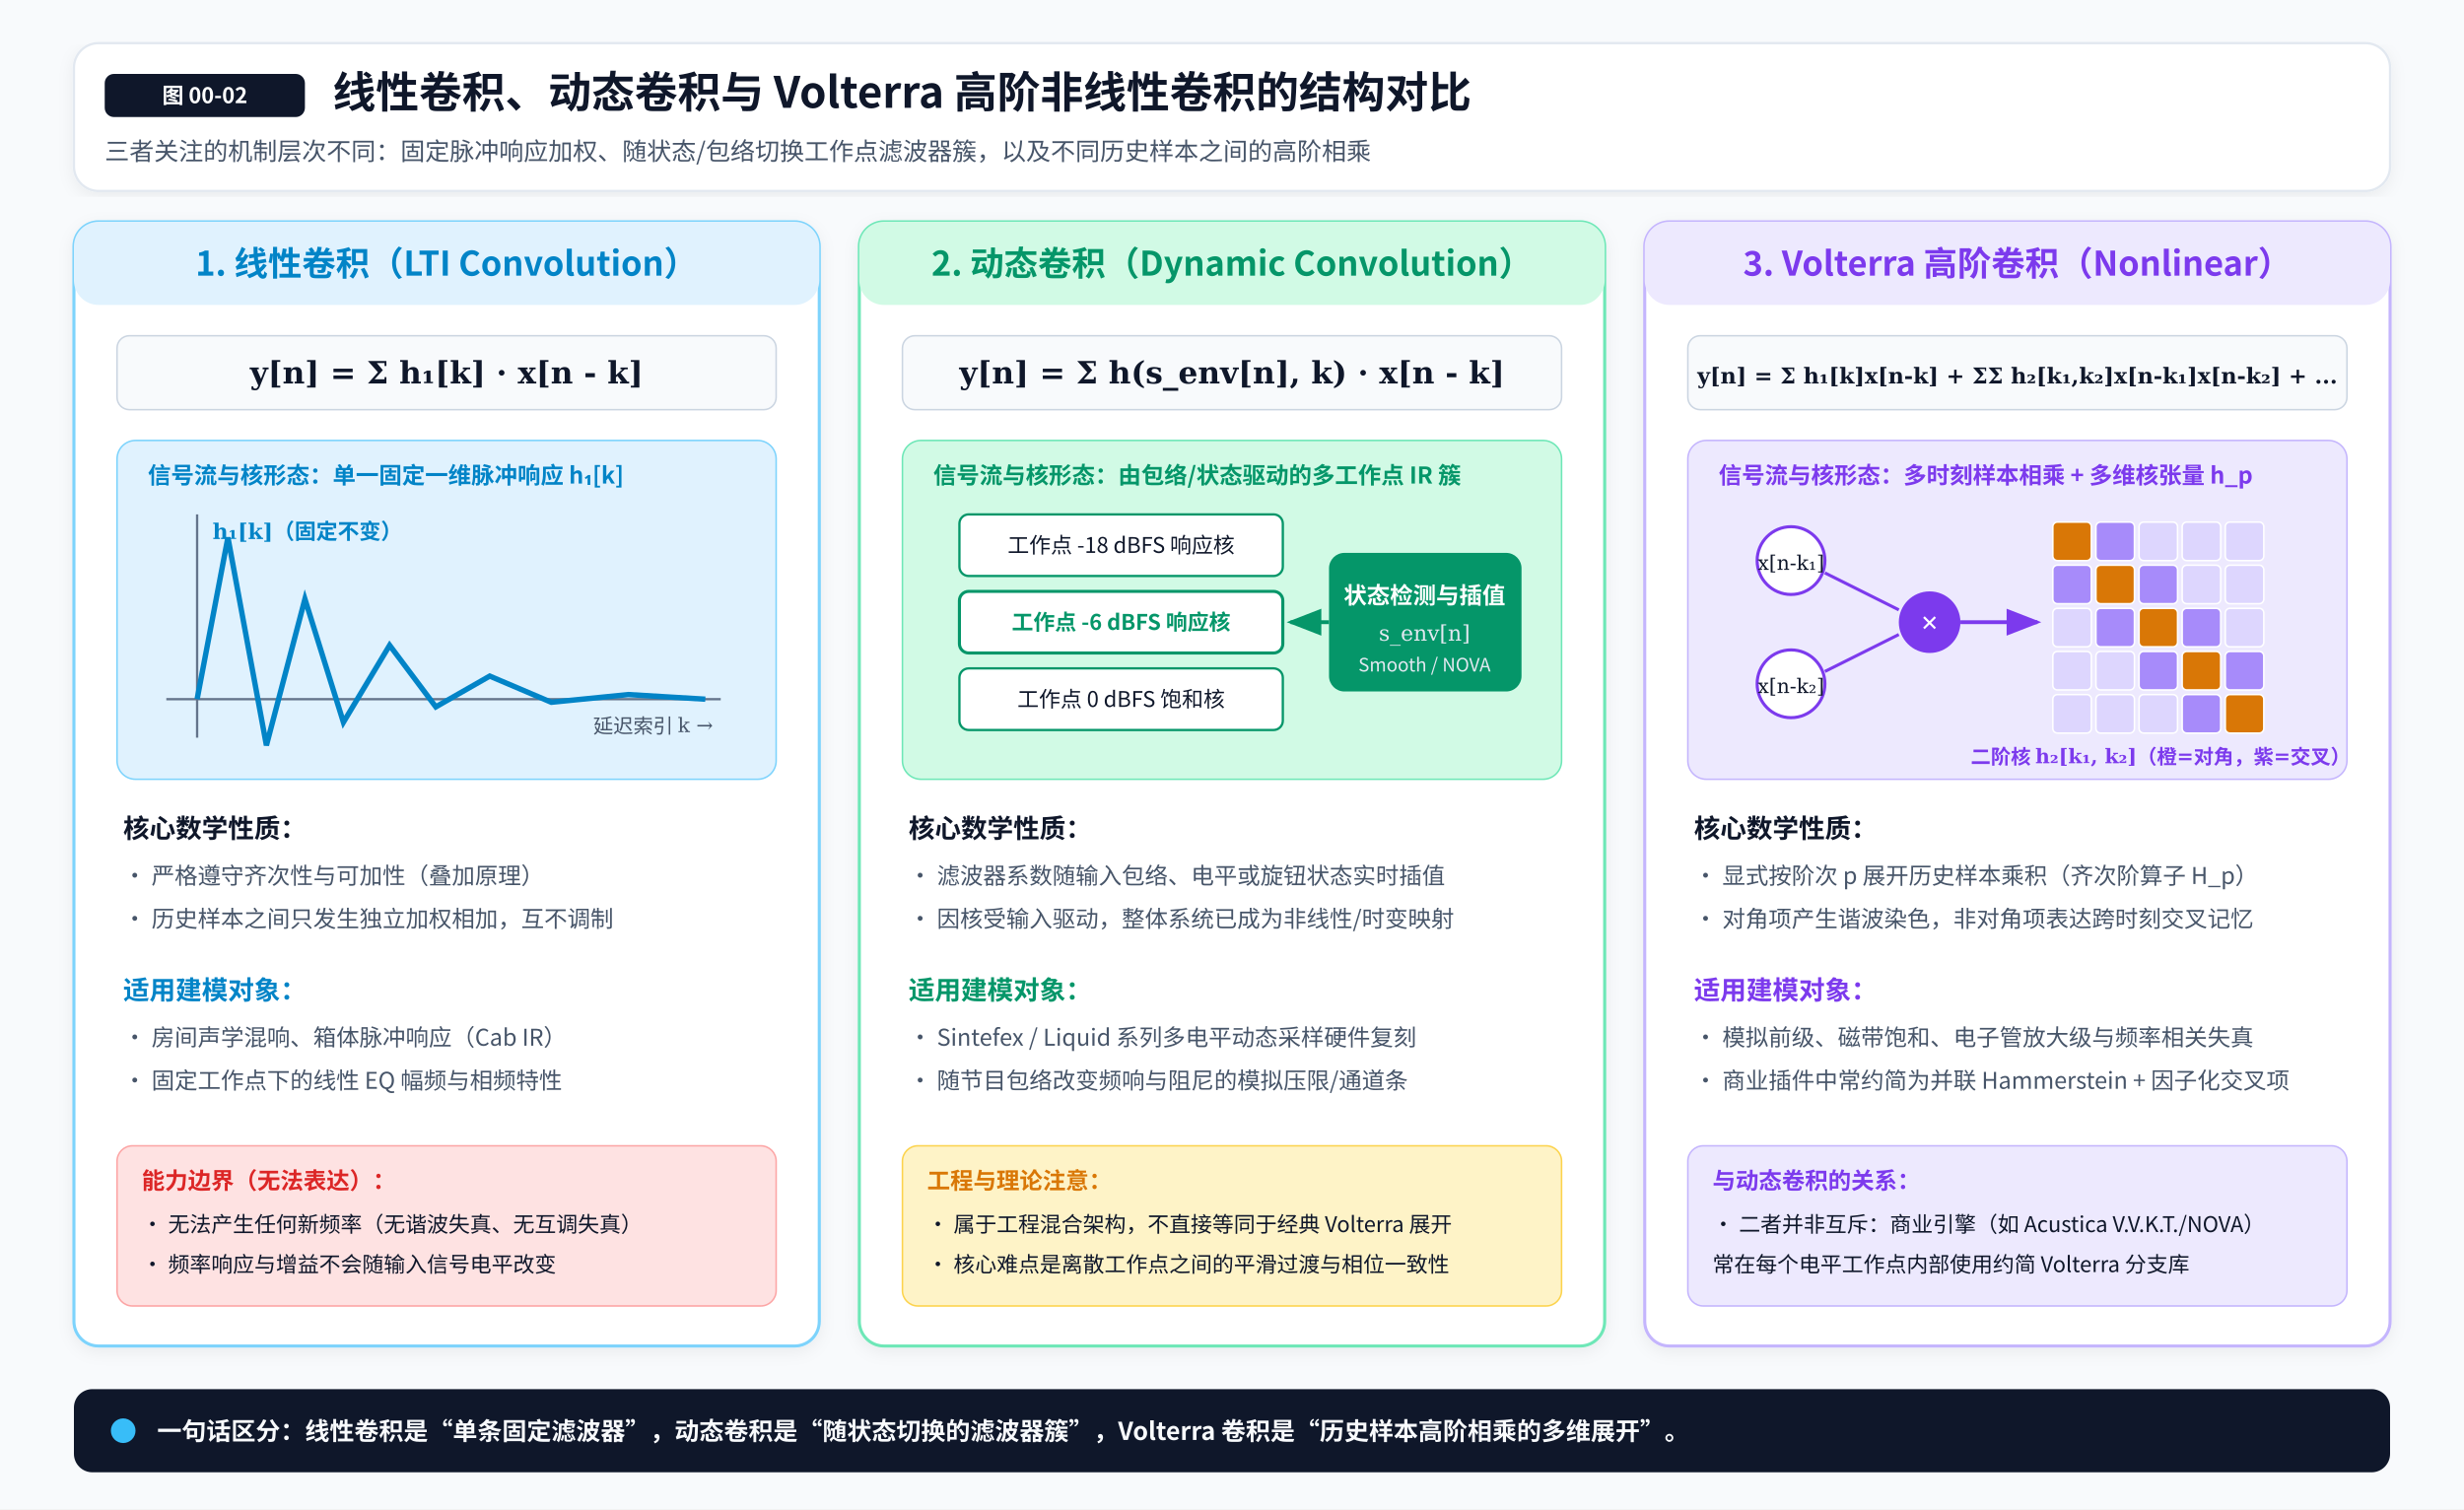
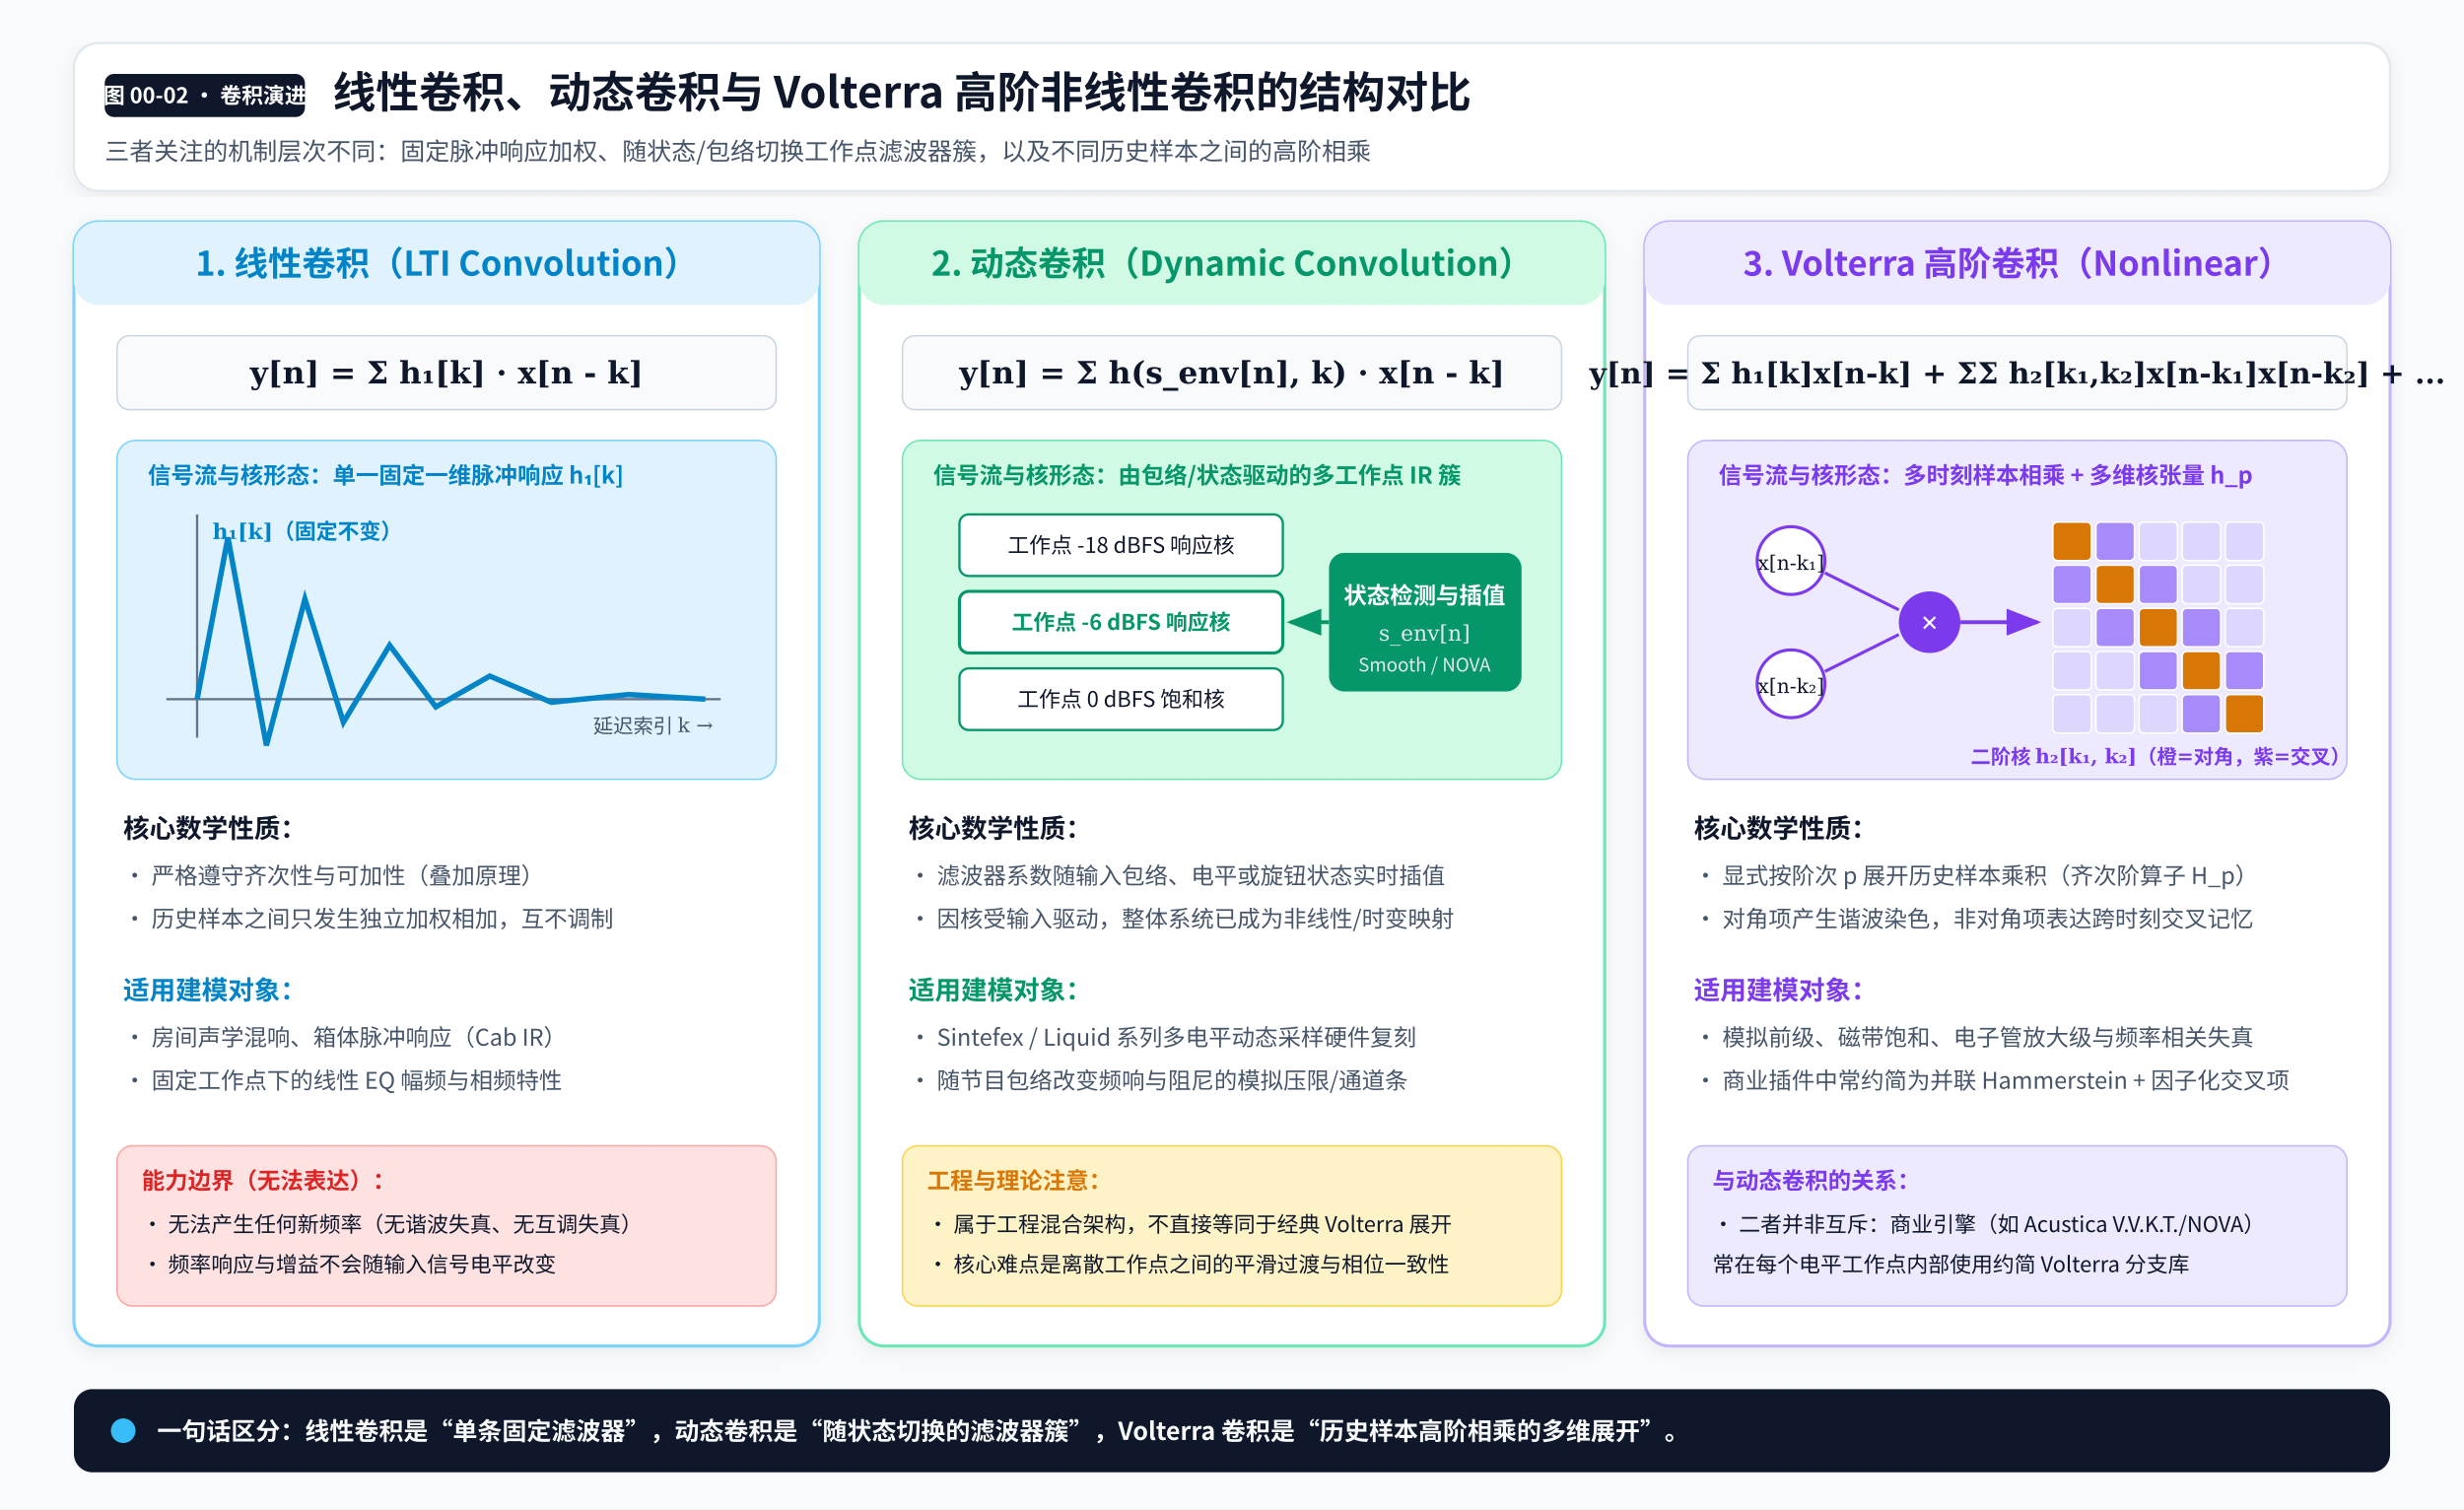
<svg xmlns="http://www.w3.org/2000/svg" width="1600" height="980" viewBox="0 0 1600 980">
  <defs>
    <filter id="shadow" x="-2%" y="-2%" width="104%" height="106%">
      <feGaussianBlur in="SourceAlpha" stdDeviation="5" result="vBlur" />
      <feOffset in="vBlur" dx="0" dy="3" result="vOffset" />
-       <feFlood flood-color="#0F172A" flood-opacity="0.06" result="vColor" />
-       <feComposite in="vColor" in2="vOffset" operator="in" result="vShadow" />
+       <feComponentTransfer>
+         <feFuncA type="linear" slope="0.06" />
+       </feComponentTransfer>
      <feMerge>
-         <feMergeNode in="vShadow" />
+         <feMergeNode />
        <feMergeNode in="SourceGraphic" />
      </feMerge>
    </filter>
    <marker id="arr-dark" markerWidth="10" markerHeight="10" refX="8" refY="3.5" orient="auto">
      <path d="M0,0 L0,7 L9,3.5 z" fill="#334155" />
    </marker>
    <marker id="arr-lin" markerWidth="10" markerHeight="10" refX="8" refY="3.5" orient="auto">
      <path d="M0,0 L0,7 L9,3.5 z" fill="#0284C7" />
    </marker>
    <marker id="arr-diag" markerWidth="10" markerHeight="10" refX="8" refY="3.5" orient="auto">
      <path d="M0,0 L0,7 L9,3.5 z" fill="#D97706" />
    </marker>
    <marker id="arr-cross" markerWidth="10" markerHeight="10" refX="8" refY="3.5" orient="auto">
      <path d="M0,0 L0,7 L9,3.5 z" fill="#7C3AED" />
    </marker>
    <marker id="arr-state" markerWidth="10" markerHeight="10" refX="8" refY="3.5" orient="auto">
      <path d="M0,0 L0,7 L9,3.5 z" fill="#059669" />
    </marker>
    <marker id="arr-warn" markerWidth="10" markerHeight="10" refX="8" refY="3.5" orient="auto">
      <path d="M0,0 L0,7 L9,3.5 z" fill="#DC2626" />
    </marker>
  </defs>
  <rect width="1600" height="980" fill="#F8FAFC" />
  <rect x="48" y="28" width="1504" height="96" rx="16" fill="#FFFFFF" stroke="#E2E8F0" stroke-width="1.5" filter="url(#shadow)" />
  <rect x="68" y="48" width="130" height="28" rx="6" fill="#0F172A" />
-   <text x="133" y="67" text-anchor="middle" font-size="14" font-weight="bold" font-family="Noto Sans CJK SC, Noto Sans SC, Microsoft YaHei, PingFang SC, sans-serif" fill="#FFFFFF">图 00-02</text>
+   <text x="133" y="67" text-anchor="middle" font-size="14" font-weight="bold" font-family="Noto Sans CJK SC, Noto Sans SC, Microsoft YaHei, PingFang SC, sans-serif" fill="#FFFFFF">图 00-02 · 卷积演进</text>
  <text x="216" y="70" font-size="28" font-weight="bold" font-family="Noto Sans CJK SC, Noto Sans SC, Microsoft YaHei, PingFang SC, sans-serif" fill="#0F172A">线性卷积、动态卷积与 Volterra 高阶非线性卷积的结构对比</text>
  <text x="68" y="104" font-size="16" font-family="Noto Sans CJK SC, Noto Sans SC, Microsoft YaHei, PingFang SC, sans-serif" fill="#475569">三者关注的机制层次不同：固定脉冲响应加权、随状态/包络切换工作点滤波器簇，以及不同历史样本之间的高阶相乘</text>
  <g transform="translate(48, 144)">
    <rect x="0" y="0" width="484" height="730" rx="16" fill="#FFFFFF" stroke="#7DD3FC" stroke-width="2" filter="url(#shadow)" />
    <rect x="0" y="0" width="484" height="54" rx="16" fill="#E0F2FE" />
    <text x="242" y="35" text-anchor="middle" font-size="22" font-weight="bold" font-family="Noto Sans CJK SC, Noto Sans SC, Microsoft YaHei, PingFang SC, sans-serif" fill="#0284C7">1. 线性卷积（LTI Convolution）</text>
    <rect x="28" y="74" width="428" height="48" rx="8" fill="#F8FAFC" stroke="#CBD5E1" />
    <text x="242" y="105" text-anchor="middle" font-size="20" font-weight="bold" font-family="DejaVu Serif, Georgia, Times New Roman, serif" fill="#0F172A">y[n] = Σ h₁[k] · x[n - k]</text>
    <rect x="28" y="142" width="428" height="220" rx="12" fill="#E0F2FE" stroke="#7DD3FC" />
    <text x="48" y="170" font-size="15" font-weight="bold" font-family="Noto Sans CJK SC, Noto Sans SC, Microsoft YaHei, PingFang SC, sans-serif" fill="#0284C7">信号流与核形态：单一固定一维脉冲响应 h₁[k]</text>
    <line x1="60" y1="310" x2="420" y2="310" stroke="#64748B" stroke-width="1.5" />
    <line x1="80" y1="190" x2="80" y2="335" stroke="#64748B" stroke-width="1.5" />
    <path d="M 80 310 L 100 205 L 125 340 L 150 245 L 175 325 L 205 275 L 235 315 L 270 295 L 310 312 L 360 307 L 410 310" fill="none" stroke="#0284C7" stroke-width="3.5" />
    <text x="415" y="332" text-anchor="end" font-size="13" font-family="DejaVu Serif, Georgia, Times New Roman, serif" fill="#475569">延迟索引 k →</text>
    <text x="90" y="206" font-size="14" font-weight="bold" font-family="DejaVu Serif, Georgia, Times New Roman, serif" fill="#0284C7">h₁[k]（固定不变）</text>
    <text x="32" y="400" font-size="17" font-weight="bold" font-family="Noto Sans CJK SC, Noto Sans SC, Microsoft YaHei, PingFang SC, sans-serif" fill="#0F172A">核心数学性质：</text>
    <text x="32" y="430" font-size="15" font-family="Noto Sans CJK SC, Noto Sans SC, Microsoft YaHei, PingFang SC, sans-serif" fill="#475569">• 严格遵守齐次性与可加性（叠加原理）</text>
    <text x="32" y="458" font-size="15" font-family="Noto Sans CJK SC, Noto Sans SC, Microsoft YaHei, PingFang SC, sans-serif" fill="#475569">• 历史样本之间只发生独立加权相加，互不调制</text>
    <text x="32" y="505" font-size="17" font-weight="bold" font-family="Noto Sans CJK SC, Noto Sans SC, Microsoft YaHei, PingFang SC, sans-serif" fill="#0284C7">适用建模对象：</text>
    <text x="32" y="535" font-size="15" font-family="Noto Sans CJK SC, Noto Sans SC, Microsoft YaHei, PingFang SC, sans-serif" fill="#475569">• 房间声学混响、箱体脉冲响应（Cab IR）</text>
    <text x="32" y="563" font-size="15" font-family="Noto Sans CJK SC, Noto Sans SC, Microsoft YaHei, PingFang SC, sans-serif" fill="#475569">• 固定工作点下的线性 EQ 幅频与相频特性</text>
    <rect x="28" y="600" width="428" height="104" rx="10" fill="#FEE2E2" stroke="#FCA5A5" />
    <text x="44" y="628" font-size="15" font-weight="bold" font-family="Noto Sans CJK SC, Noto Sans SC, Microsoft YaHei, PingFang SC, sans-serif" fill="#DC2626">能力边界（无法表达）：</text>
    <text x="44" y="656" font-size="14" font-family="Noto Sans CJK SC, Noto Sans SC, Microsoft YaHei, PingFang SC, sans-serif" fill="#0F172A">• 无法产生任何新频率（无谐波失真、无互调失真）</text>
    <text x="44" y="682" font-size="14" font-family="Noto Sans CJK SC, Noto Sans SC, Microsoft YaHei, PingFang SC, sans-serif" fill="#0F172A">• 频率响应与增益不会随输入信号电平改变</text>
  </g>
  <g transform="translate(558, 144)">
    <rect x="0" y="0" width="484" height="730" rx="16" fill="#FFFFFF" stroke="#6EE7B7" stroke-width="2" filter="url(#shadow)" />
    <rect x="0" y="0" width="484" height="54" rx="16" fill="#D1FAE5" />
    <text x="242" y="35" text-anchor="middle" font-size="22" font-weight="bold" font-family="Noto Sans CJK SC, Noto Sans SC, Microsoft YaHei, PingFang SC, sans-serif" fill="#059669">2. 动态卷积（Dynamic Convolution）</text>
    <rect x="28" y="74" width="428" height="48" rx="8" fill="#F8FAFC" stroke="#CBD5E1" />
    <text x="242" y="105" text-anchor="middle" font-size="20" font-weight="bold" font-family="DejaVu Serif, Georgia, Times New Roman, serif" fill="#0F172A">y[n] = Σ h(s_env[n], k) · x[n - k]</text>
    <rect x="28" y="142" width="428" height="220" rx="12" fill="#D1FAE5" stroke="#6EE7B7" />
    <text x="48" y="170" font-size="15" font-weight="bold" font-family="Noto Sans CJK SC, Noto Sans SC, Microsoft YaHei, PingFang SC, sans-serif" fill="#059669">信号流与核形态：由包络/状态驱动的多工作点 IR 簇</text>
    <rect x="65" y="190" width="210" height="40" rx="6" fill="#FFFFFF" stroke="#059669" stroke-width="1.5" />
    <text x="170" y="215" text-anchor="middle" font-size="14" font-family="Noto Sans CJK SC, Noto Sans SC, Microsoft YaHei, PingFang SC, sans-serif" fill="#0F172A">工作点 -18 dBFS 响应核</text>
    <rect x="65" y="240" width="210" height="40" rx="6" fill="#FFFFFF" stroke="#059669" stroke-width="2" />
    <text x="170" y="265" text-anchor="middle" font-size="14" font-weight="bold" font-family="Noto Sans CJK SC, Noto Sans SC, Microsoft YaHei, PingFang SC, sans-serif" fill="#059669">工作点 -6 dBFS 响应核</text>
    <rect x="65" y="290" width="210" height="40" rx="6" fill="#FFFFFF" stroke="#059669" stroke-width="1.5" />
    <text x="170" y="315" text-anchor="middle" font-size="14" font-family="Noto Sans CJK SC, Noto Sans SC, Microsoft YaHei, PingFang SC, sans-serif" fill="#0F172A">工作点 0 dBFS 饱和核</text>
    <rect x="305" y="215" width="125" height="90" rx="10" fill="#059669" />
    <text x="367" y="248" text-anchor="middle" font-size="15" font-weight="bold" font-family="Noto Sans CJK SC, Noto Sans SC, Microsoft YaHei, PingFang SC, sans-serif" fill="#FFF">状态检测与插值</text>
    <text x="367" y="272" text-anchor="middle" font-size="14" font-family="DejaVu Serif, Georgia, Times New Roman, serif" fill="#E2E8F0">s_env[n]</text>
    <text x="367" y="292" text-anchor="middle" font-size="12" font-family="Noto Sans CJK SC, Noto Sans SC, Microsoft YaHei, PingFang SC, sans-serif" fill="#E2E8F0">Smooth / NOVA</text>
    <line x1="305" y1="260" x2="280" y2="260" stroke="#059669" stroke-width="2.5" marker-end="url(#arr-state)" />
    <text x="32" y="400" font-size="17" font-weight="bold" font-family="Noto Sans CJK SC, Noto Sans SC, Microsoft YaHei, PingFang SC, sans-serif" fill="#0F172A">核心数学性质：</text>
    <text x="32" y="430" font-size="15" font-family="Noto Sans CJK SC, Noto Sans SC, Microsoft YaHei, PingFang SC, sans-serif" fill="#475569">• 滤波器系数随输入包络、电平或旋钮状态实时插值</text>
    <text x="32" y="458" font-size="15" font-family="Noto Sans CJK SC, Noto Sans SC, Microsoft YaHei, PingFang SC, sans-serif" fill="#475569">• 因核受输入驱动，整体系统已成为非线性/时变映射</text>
    <text x="32" y="505" font-size="17" font-weight="bold" font-family="Noto Sans CJK SC, Noto Sans SC, Microsoft YaHei, PingFang SC, sans-serif" fill="#059669">适用建模对象：</text>
    <text x="32" y="535" font-size="15" font-family="Noto Sans CJK SC, Noto Sans SC, Microsoft YaHei, PingFang SC, sans-serif" fill="#475569">• Sintefex / Liquid 系列多电平动态采样硬件复刻</text>
    <text x="32" y="563" font-size="15" font-family="Noto Sans CJK SC, Noto Sans SC, Microsoft YaHei, PingFang SC, sans-serif" fill="#475569">• 随节目包络改变频响与阻尼的模拟压限/通道条</text>
    <rect x="28" y="600" width="428" height="104" rx="10" fill="#FEF3C7" stroke="#FCD34D" />
    <text x="44" y="628" font-size="15" font-weight="bold" font-family="Noto Sans CJK SC, Noto Sans SC, Microsoft YaHei, PingFang SC, sans-serif" fill="#D97706">工程与理论注意：</text>
    <text x="44" y="656" font-size="14" font-family="Noto Sans CJK SC, Noto Sans SC, Microsoft YaHei, PingFang SC, sans-serif" fill="#0F172A">• 属于工程混合架构，不直接等同于经典 Volterra 展开</text>
    <text x="44" y="682" font-size="14" font-family="Noto Sans CJK SC, Noto Sans SC, Microsoft YaHei, PingFang SC, sans-serif" fill="#0F172A">• 核心难点是离散工作点之间的平滑过渡与相位一致性</text>
  </g>
  <g transform="translate(1068, 144)">
    <rect x="0" y="0" width="484" height="730" rx="16" fill="#FFFFFF" stroke="#C4B5FD" stroke-width="2" filter="url(#shadow)" />
    <rect x="0" y="0" width="484" height="54" rx="16" fill="#EDE9FE" />
    <text x="242" y="35" text-anchor="middle" font-size="22" font-weight="bold" font-family="Noto Sans CJK SC, Noto Sans SC, Microsoft YaHei, PingFang SC, sans-serif" fill="#7C3AED">3. Volterra 高阶卷积（Nonlinear）</text>
    <rect x="28" y="74" width="428" height="48" rx="8" fill="#F8FAFC" stroke="#CBD5E1" />
-     <text x="242" y="105" text-anchor="middle" font-size="14.21" font-weight="bold" font-family="DejaVu Serif, Georgia, Times New Roman, serif" fill="#0F172A">y[n] = Σ h₁[k]x[n-k] + ΣΣ h₂[k₁,k₂]x[n-k₁]x[n-k₂] + ...</text>
+     <text x="242" y="105" text-anchor="middle" font-size="19" font-weight="bold" font-family="DejaVu Serif, Georgia, Times New Roman, serif" fill="#0F172A">y[n] = Σ h₁[k]x[n-k] + ΣΣ h₂[k₁,k₂]x[n-k₁]x[n-k₂] + ...</text>
    <rect x="28" y="142" width="428" height="220" rx="12" fill="#EDE9FE" stroke="#C4B5FD" />
    <text x="48" y="170" font-size="15" font-weight="bold" font-family="Noto Sans CJK SC, Noto Sans SC, Microsoft YaHei, PingFang SC, sans-serif" fill="#7C3AED">信号流与核形态：多时刻样本相乘 + 多维核张量 h_p</text>
    <circle cx="95" cy="220" r="22" fill="#FFFFFF" stroke="#7C3AED" stroke-width="2" />
    <text x="95" y="226" text-anchor="middle" font-size="13" font-family="DejaVu Serif, Georgia, Times New Roman, serif" fill="#0F172A">x[n-k₁]</text>
    <circle cx="95" cy="300" r="22" fill="#FFFFFF" stroke="#7C3AED" stroke-width="2" />
    <text x="95" y="306" text-anchor="middle" font-size="13" font-family="DejaVu Serif, Georgia, Times New Roman, serif" fill="#0F172A">x[n-k₂]</text>
    <circle cx="185" cy="260" r="20" fill="#7C3AED" />
    <text x="185" y="267" text-anchor="middle" font-size="20" font-weight="bold" fill="#FFF">×</text>
    <line x1="117" y1="228" x2="165" y2="252" stroke="#7C3AED" stroke-width="2" />
    <line x1="117" y1="292" x2="165" y2="268" stroke="#7C3AED" stroke-width="2" />
    <line x1="205" y1="260" x2="255" y2="260" stroke="#7C3AED" stroke-width="2.5" marker-end="url(#arr-cross)" />
    <rect x="265" y="195" width="25" height="25" rx="3" fill="#D97706" stroke="#FFF" />
    <rect x="293" y="195" width="25" height="25" rx="3" fill="#A78BFA" stroke="#FFF" />
    <rect x="321" y="195" width="25" height="25" rx="3" fill="#DDD6FE" stroke="#FFF" />
    <rect x="349" y="195" width="25" height="25" rx="3" fill="#DDD6FE" stroke="#FFF" />
    <rect x="377" y="195" width="25" height="25" rx="3" fill="#DDD6FE" stroke="#FFF" />
    <rect x="265" y="223" width="25" height="25" rx="3" fill="#A78BFA" stroke="#FFF" />
    <rect x="293" y="223" width="25" height="25" rx="3" fill="#D97706" stroke="#FFF" />
    <rect x="321" y="223" width="25" height="25" rx="3" fill="#A78BFA" stroke="#FFF" />
    <rect x="349" y="223" width="25" height="25" rx="3" fill="#DDD6FE" stroke="#FFF" />
    <rect x="377" y="223" width="25" height="25" rx="3" fill="#DDD6FE" stroke="#FFF" />
    <rect x="265" y="251" width="25" height="25" rx="3" fill="#DDD6FE" stroke="#FFF" />
    <rect x="293" y="251" width="25" height="25" rx="3" fill="#A78BFA" stroke="#FFF" />
    <rect x="321" y="251" width="25" height="25" rx="3" fill="#D97706" stroke="#FFF" />
    <rect x="349" y="251" width="25" height="25" rx="3" fill="#A78BFA" stroke="#FFF" />
    <rect x="377" y="251" width="25" height="25" rx="3" fill="#DDD6FE" stroke="#FFF" />
    <rect x="265" y="279" width="25" height="25" rx="3" fill="#DDD6FE" stroke="#FFF" />
    <rect x="293" y="279" width="25" height="25" rx="3" fill="#DDD6FE" stroke="#FFF" />
    <rect x="321" y="279" width="25" height="25" rx="3" fill="#A78BFA" stroke="#FFF" />
    <rect x="349" y="279" width="25" height="25" rx="3" fill="#D97706" stroke="#FFF" />
    <rect x="377" y="279" width="25" height="25" rx="3" fill="#A78BFA" stroke="#FFF" />
    <rect x="265" y="307" width="25" height="25" rx="3" fill="#DDD6FE" stroke="#FFF" />
    <rect x="293" y="307" width="25" height="25" rx="3" fill="#DDD6FE" stroke="#FFF" />
    <rect x="321" y="307" width="25" height="25" rx="3" fill="#DDD6FE" stroke="#FFF" />
    <rect x="349" y="307" width="25" height="25" rx="3" fill="#A78BFA" stroke="#FFF" />
    <rect x="377" y="307" width="25" height="25" rx="3" fill="#D97706" stroke="#FFF" />
    <text x="335" y="352" text-anchor="middle" font-size="13" font-weight="bold" font-family="DejaVu Serif, Georgia, Times New Roman, serif" fill="#7C3AED">二阶核 h₂[k₁, k₂]（橙=对角，紫=交叉）</text>
    <text x="32" y="400" font-size="17" font-weight="bold" font-family="Noto Sans CJK SC, Noto Sans SC, Microsoft YaHei, PingFang SC, sans-serif" fill="#0F172A">核心数学性质：</text>
    <text x="32" y="430" font-size="15" font-family="Noto Sans CJK SC, Noto Sans SC, Microsoft YaHei, PingFang SC, sans-serif" fill="#475569">• 显式按阶次 p 展开历史样本乘积（齐次阶算子 H_p）</text>
    <text x="32" y="458" font-size="15" font-family="Noto Sans CJK SC, Noto Sans SC, Microsoft YaHei, PingFang SC, sans-serif" fill="#475569">• 对角项产生谐波染色，非对角项表达跨时刻交叉记忆</text>
    <text x="32" y="505" font-size="17" font-weight="bold" font-family="Noto Sans CJK SC, Noto Sans SC, Microsoft YaHei, PingFang SC, sans-serif" fill="#7C3AED">适用建模对象：</text>
    <text x="32" y="535" font-size="15" font-family="Noto Sans CJK SC, Noto Sans SC, Microsoft YaHei, PingFang SC, sans-serif" fill="#475569">• 模拟前级、磁带饱和、电子管放大级与频率相关失真</text>
    <text x="32" y="563" font-size="15" font-family="Noto Sans CJK SC, Noto Sans SC, Microsoft YaHei, PingFang SC, sans-serif" fill="#475569">• 商业插件中常约简为并联 Hammerstein + 因子化交叉项</text>
    <rect x="28" y="600" width="428" height="104" rx="10" fill="#EDE9FE" stroke="#C4B5FD" />
    <text x="44" y="628" font-size="15" font-weight="bold" font-family="Noto Sans CJK SC, Noto Sans SC, Microsoft YaHei, PingFang SC, sans-serif" fill="#7C3AED">与动态卷积的关系：</text>
    <text x="44" y="656" font-size="14" font-family="Noto Sans CJK SC, Noto Sans SC, Microsoft YaHei, PingFang SC, sans-serif" fill="#0F172A">• 二者并非互斥：商业引擎（如 Acustica V.V.K.T./NOVA）</text>
    <text x="44" y="682" font-size="14" font-family="Noto Sans CJK SC, Noto Sans SC, Microsoft YaHei, PingFang SC, sans-serif" fill="#0F172A">  常在每个电平工作点内部使用约简 Volterra 分支库</text>
  </g>
  <rect x="48" y="902" width="1504" height="54" rx="12" fill="#0F172A" />
  <circle cx="80" cy="929" r="8" fill="#38BDF8" />
  <text x="102" y="935" font-size="16" font-weight="bold" font-family="Noto Sans CJK SC, Noto Sans SC, Microsoft YaHei, PingFang SC, sans-serif" fill="#F8FAFC">一句话区分：线性卷积是“单条固定滤波器”，动态卷积是“随状态切换的滤波器簇”，Volterra 卷积是“历史样本高阶相乘的多维展开”。</text>
</svg>
